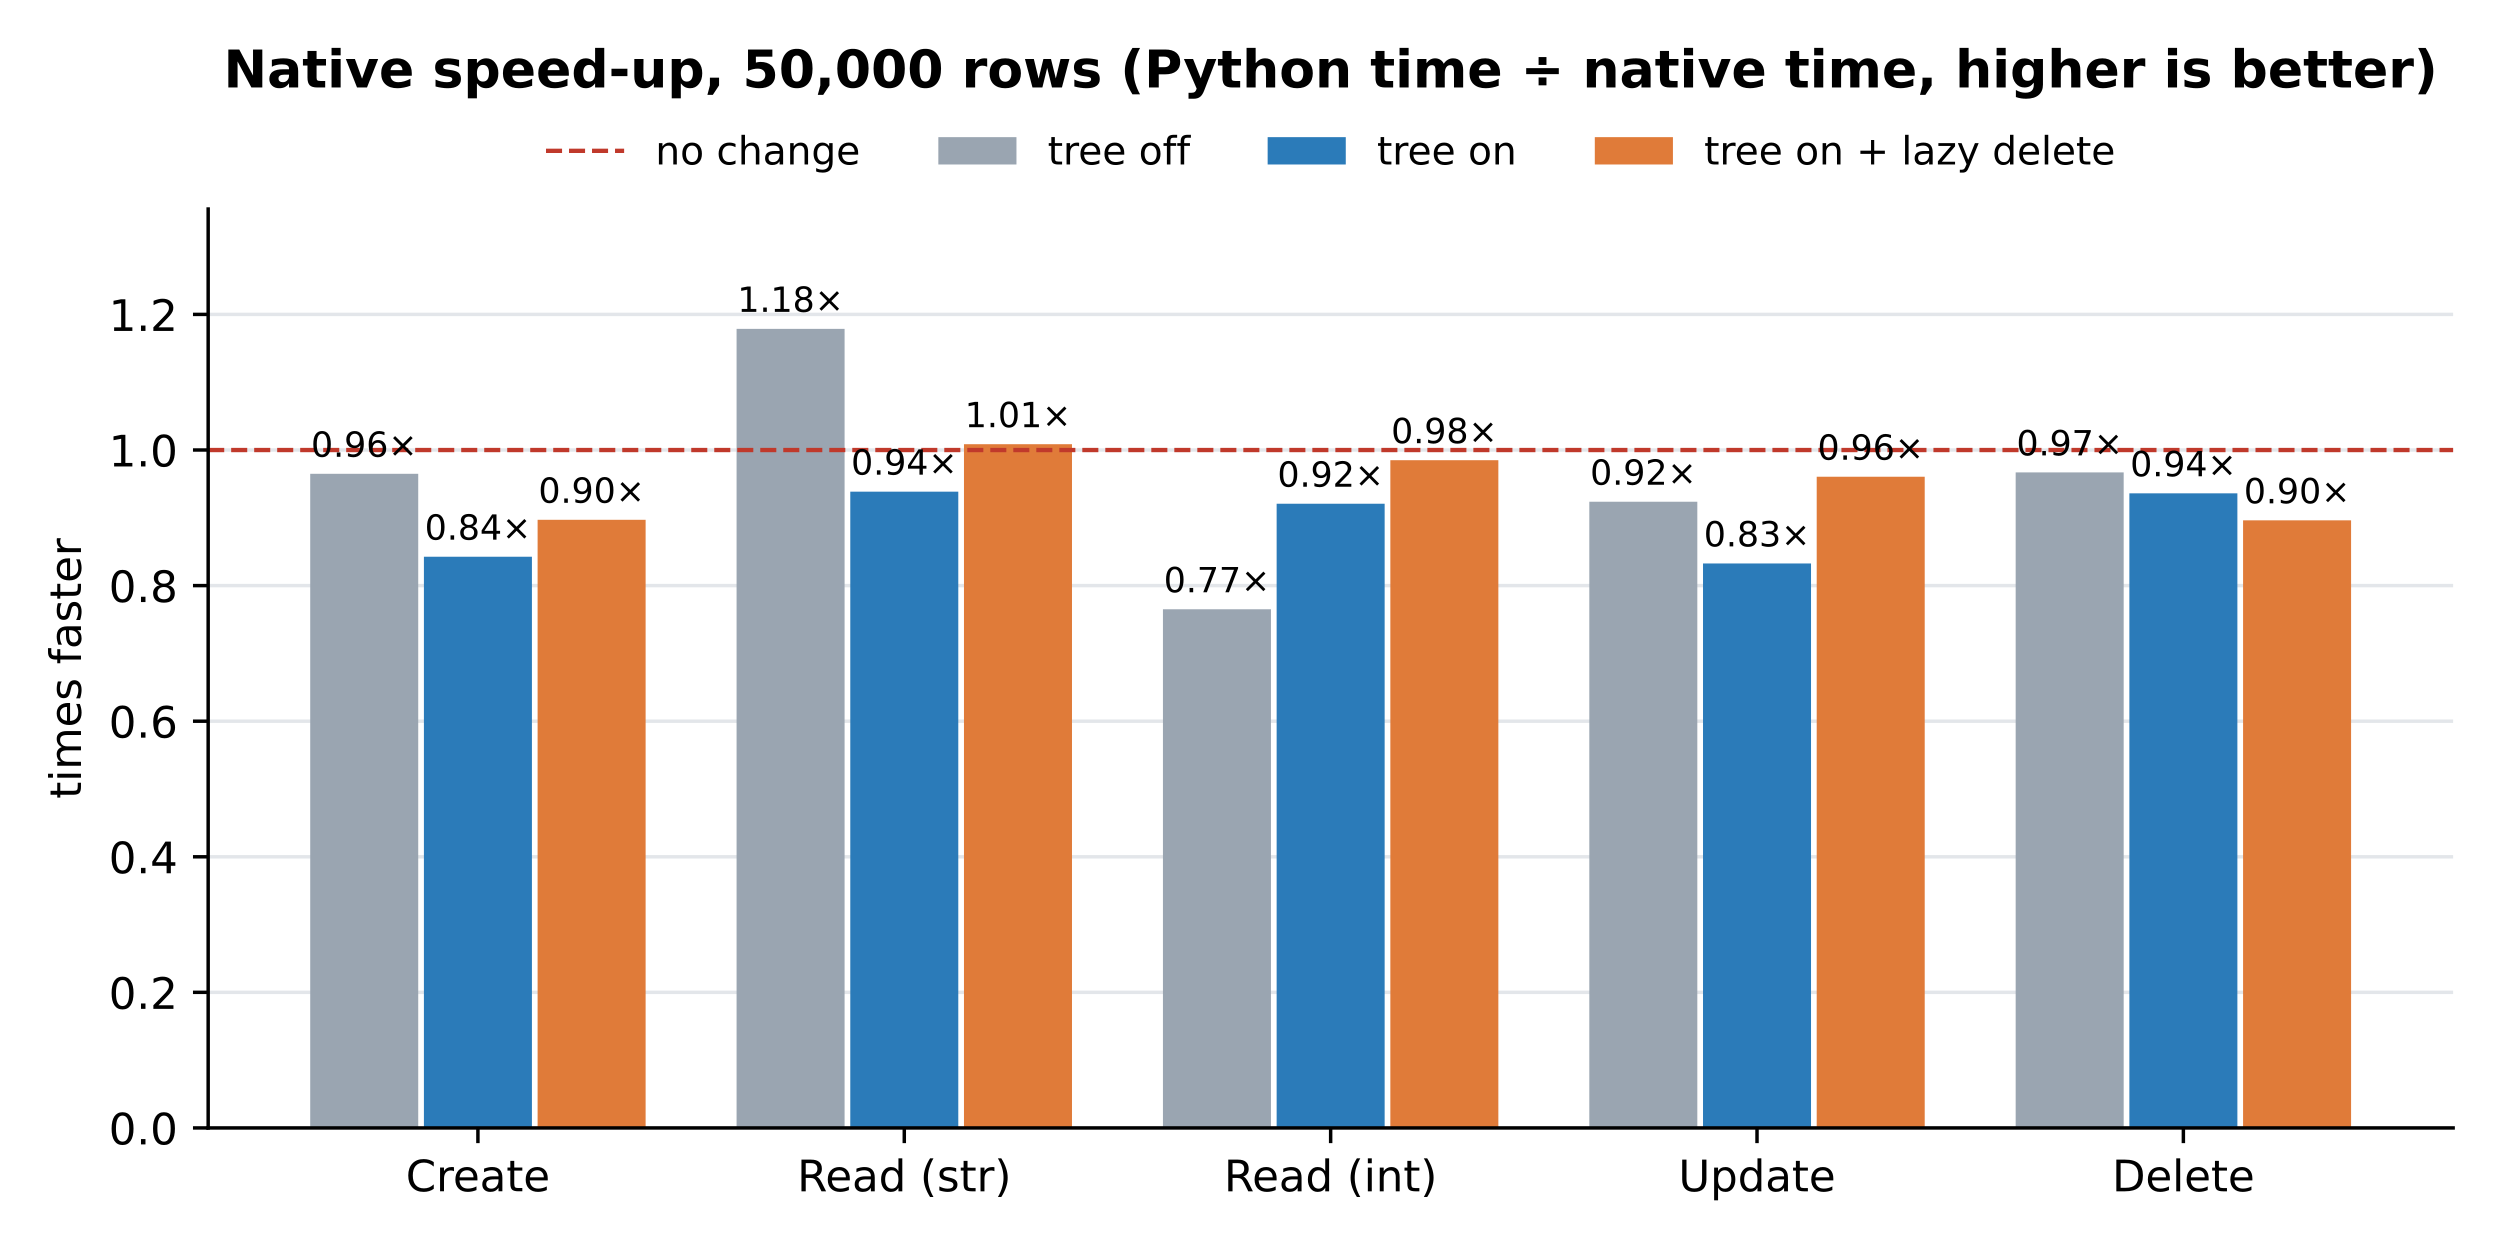
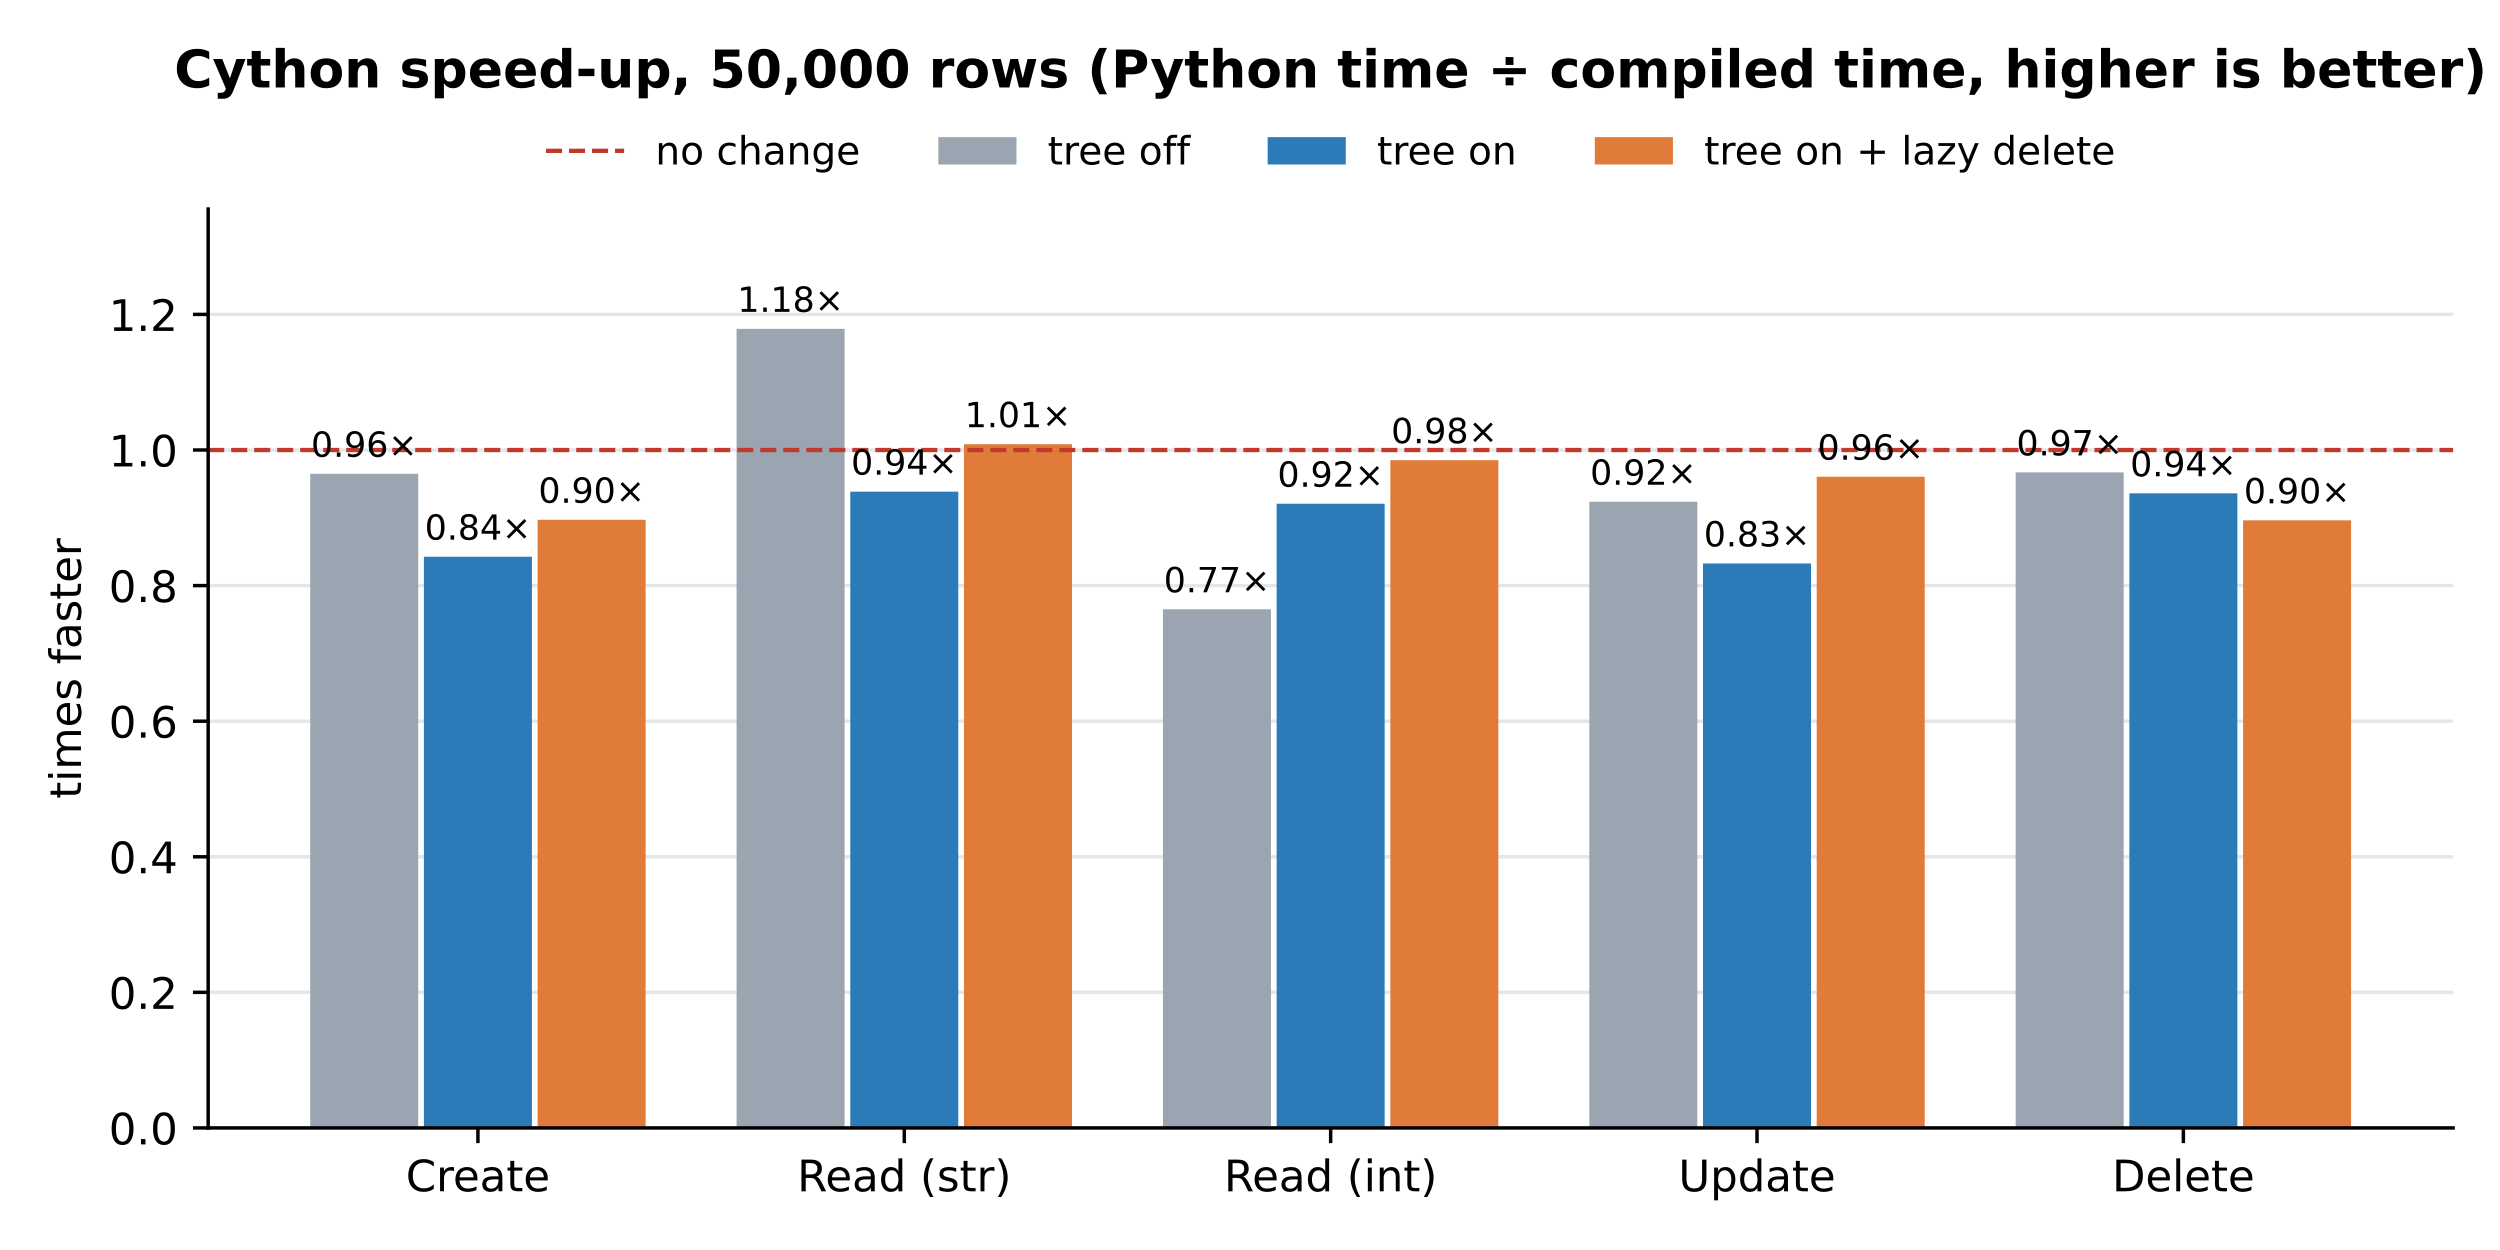
<svg xmlns="http://www.w3.org/2000/svg" xmlns:xlink="http://www.w3.org/1999/xlink" width="576pt" height="288pt" viewBox="0 0 576 288" version="1.1">
  <defs>
    <style type="text/css">*{stroke-linejoin: round; stroke-linecap: butt}</style>
  </defs>
  <g id="figure_1">
    <g id="patch_1">
      <path d="M 0 288 L 576 288 L 576 0 L 0 0 z " style="fill: #ffffff" />
    </g>
    <g id="axes_1">
      <g id="patch_2">
        <path d="M 47.962 259.878 L 565.2 259.878 L 565.2 48.16 L 47.962 48.16 z " style="fill: #ffffff" />
      </g>
      <g id="matplotlib.axis_1">
        <g id="xtick_1">
          <g id="line2d_1">
            <defs>
-               <path id="m63445296e5" d="M 0 0 L 0 3.5 " style="stroke: #000000; stroke-width: 0.8" />
+               <path id="ma364d60d09" d="M 0 0 L 0 3.5 " style="stroke: #000000; stroke-width: 0.8" />
            </defs>
            <g>
-               <use xlink:href="#m63445296e5" x="110.112" y="259.878" style="stroke: #000000; stroke-width: 0.8" />
+               <use xlink:href="#ma364d60d09" x="110.112" y="259.878" style="stroke: #000000; stroke-width: 0.8" />
            </g>
          </g>
          <g id="text_1">
            <text style="font-size: 10px; font-family: 'DejaVu Sans', 'Bitstream Vera Sans', 'Computer Modern Sans Serif', 'Lucida Grande', 'Verdana', 'Geneva', 'Lucid', 'Arial', 'Helvetica', 'Avant Garde', sans-serif; text-anchor: middle" x="110.112" y="274.475" transform="rotate(-0 110.1121 274.4753)">Create</text>
          </g>
        </g>
        <g id="xtick_2">
          <g id="line2d_2">
            <g>
-               <use xlink:href="#m63445296e5" x="208.347" y="259.878" style="stroke: #000000; stroke-width: 0.8" />
+               <use xlink:href="#ma364d60d09" x="208.347" y="259.878" style="stroke: #000000; stroke-width: 0.8" />
            </g>
          </g>
          <g id="text_2">
            <text style="font-size: 10px; font-family: 'DejaVu Sans', 'Bitstream Vera Sans', 'Computer Modern Sans Serif', 'Lucida Grande', 'Verdana', 'Geneva', 'Lucid', 'Arial', 'Helvetica', 'Avant Garde', sans-serif; text-anchor: middle" x="208.347" y="274.476" transform="rotate(-0 208.3466 274.4761)">Read (str)</text>
          </g>
        </g>
        <g id="xtick_3">
          <g id="line2d_3">
            <g>
-               <use xlink:href="#m63445296e5" x="306.581" y="259.878" style="stroke: #000000; stroke-width: 0.8" />
+               <use xlink:href="#ma364d60d09" x="306.581" y="259.878" style="stroke: #000000; stroke-width: 0.8" />
            </g>
          </g>
          <g id="text_3">
            <text style="font-size: 10px; font-family: 'DejaVu Sans', 'Bitstream Vera Sans', 'Computer Modern Sans Serif', 'Lucida Grande', 'Verdana', 'Geneva', 'Lucid', 'Arial', 'Helvetica', 'Avant Garde', sans-serif; text-anchor: middle" x="306.581" y="274.476" transform="rotate(-0 306.5812 274.4761)">Read (int)</text>
          </g>
        </g>
        <g id="xtick_4">
          <g id="line2d_4">
            <g>
-               <use xlink:href="#m63445296e5" x="404.816" y="259.878" style="stroke: #000000; stroke-width: 0.8" />
+               <use xlink:href="#ma364d60d09" x="404.816" y="259.878" style="stroke: #000000; stroke-width: 0.8" />
            </g>
          </g>
          <g id="text_4">
            <text style="font-size: 10px; font-family: 'DejaVu Sans', 'Bitstream Vera Sans', 'Computer Modern Sans Serif', 'Lucida Grande', 'Verdana', 'Geneva', 'Lucid', 'Arial', 'Helvetica', 'Avant Garde', sans-serif; text-anchor: middle" x="404.816" y="274.476" transform="rotate(-0 404.8157 274.4761)">Update</text>
          </g>
        </g>
        <g id="xtick_5">
          <g id="line2d_5">
            <g>
-               <use xlink:href="#m63445296e5" x="503.05" y="259.878" style="stroke: #000000; stroke-width: 0.8" />
+               <use xlink:href="#ma364d60d09" x="503.05" y="259.878" style="stroke: #000000; stroke-width: 0.8" />
            </g>
          </g>
          <g id="text_5">
            <text style="font-size: 10px; font-family: 'DejaVu Sans', 'Bitstream Vera Sans', 'Computer Modern Sans Serif', 'Lucida Grande', 'Verdana', 'Geneva', 'Lucid', 'Arial', 'Helvetica', 'Avant Garde', sans-serif; text-anchor: middle" x="503.05" y="274.476" transform="rotate(-0 503.0503 274.4761)">Delete</text>
          </g>
        </g>
      </g>
      <g id="matplotlib.axis_2">
        <g id="ytick_1">
          <g id="line2d_6">
-             <path d="M 47.962 259.878 L 565.2 259.878 " clip-path="url(#p0737471689)" style="fill: none; stroke: #e3e6ea; stroke-width: 0.8; stroke-linecap: square" />
+             <path d="M 47.962 259.878 L 565.2 259.878 " clip-path="url(#p96f693b4f9)" style="fill: none; stroke: #e3e6ea; stroke-width: 0.8; stroke-linecap: square" />
          </g>
          <g id="line2d_7">
            <defs>
-               <path id="mc8d43a5689" d="M 0 0 L -3.5 0 " style="stroke: #000000; stroke-width: 0.8" />
+               <path id="m5f88145d2b" d="M 0 0 L -3.5 0 " style="stroke: #000000; stroke-width: 0.8" />
            </defs>
            <g>
-               <use xlink:href="#mc8d43a5689" x="47.962" y="259.878" style="stroke: #000000; stroke-width: 0.8" />
+               <use xlink:href="#m5f88145d2b" x="47.962" y="259.878" style="stroke: #000000; stroke-width: 0.8" />
            </g>
          </g>
          <g id="text_6">
            <text style="font-size: 10px; font-family: 'DejaVu Sans', 'Bitstream Vera Sans', 'Computer Modern Sans Serif', 'Lucida Grande', 'Verdana', 'Geneva', 'Lucid', 'Arial', 'Helvetica', 'Avant Garde', sans-serif; text-anchor: end" x="40.962" y="263.676" transform="rotate(-0 40.96234 263.6765)">0.0</text>
          </g>
        </g>
        <g id="ytick_2">
          <g id="line2d_8">
-             <path d="M 47.962 228.639 L 565.2 228.639 " clip-path="url(#p0737471689)" style="fill: none; stroke: #e3e6ea; stroke-width: 0.8; stroke-linecap: square" />
+             <path d="M 47.962 228.639 L 565.2 228.639 " clip-path="url(#p96f693b4f9)" style="fill: none; stroke: #e3e6ea; stroke-width: 0.8; stroke-linecap: square" />
          </g>
          <g id="line2d_9">
            <g>
-               <use xlink:href="#mc8d43a5689" x="47.962" y="228.639" style="stroke: #000000; stroke-width: 0.8" />
+               <use xlink:href="#m5f88145d2b" x="47.962" y="228.639" style="stroke: #000000; stroke-width: 0.8" />
            </g>
          </g>
          <g id="text_7">
            <text style="font-size: 10px; font-family: 'DejaVu Sans', 'Bitstream Vera Sans', 'Computer Modern Sans Serif', 'Lucida Grande', 'Verdana', 'Geneva', 'Lucid', 'Arial', 'Helvetica', 'Avant Garde', sans-serif; text-anchor: end" x="40.962" y="232.437" transform="rotate(-0 40.96234 232.4375)">0.2</text>
          </g>
        </g>
        <g id="ytick_3">
          <g id="line2d_10">
-             <path d="M 47.962 197.4 L 565.2 197.4 " clip-path="url(#p0737471689)" style="fill: none; stroke: #e3e6ea; stroke-width: 0.8; stroke-linecap: square" />
+             <path d="M 47.962 197.4 L 565.2 197.4 " clip-path="url(#p96f693b4f9)" style="fill: none; stroke: #e3e6ea; stroke-width: 0.8; stroke-linecap: square" />
          </g>
          <g id="line2d_11">
            <g>
-               <use xlink:href="#mc8d43a5689" x="47.962" y="197.4" style="stroke: #000000; stroke-width: 0.8" />
+               <use xlink:href="#m5f88145d2b" x="47.962" y="197.4" style="stroke: #000000; stroke-width: 0.8" />
            </g>
          </g>
          <g id="text_8">
            <text style="font-size: 10px; font-family: 'DejaVu Sans', 'Bitstream Vera Sans', 'Computer Modern Sans Serif', 'Lucida Grande', 'Verdana', 'Geneva', 'Lucid', 'Arial', 'Helvetica', 'Avant Garde', sans-serif; text-anchor: end" x="40.962" y="201.198" transform="rotate(-0 40.96234 201.1985)">0.4</text>
          </g>
        </g>
        <g id="ytick_4">
          <g id="line2d_12">
-             <path d="M 47.962 166.161 L 565.2 166.161 " clip-path="url(#p0737471689)" style="fill: none; stroke: #e3e6ea; stroke-width: 0.8; stroke-linecap: square" />
+             <path d="M 47.962 166.161 L 565.2 166.161 " clip-path="url(#p96f693b4f9)" style="fill: none; stroke: #e3e6ea; stroke-width: 0.8; stroke-linecap: square" />
          </g>
          <g id="line2d_13">
            <g>
-               <use xlink:href="#mc8d43a5689" x="47.962" y="166.161" style="stroke: #000000; stroke-width: 0.8" />
+               <use xlink:href="#m5f88145d2b" x="47.962" y="166.161" style="stroke: #000000; stroke-width: 0.8" />
            </g>
          </g>
          <g id="text_9">
            <text style="font-size: 10px; font-family: 'DejaVu Sans', 'Bitstream Vera Sans', 'Computer Modern Sans Serif', 'Lucida Grande', 'Verdana', 'Geneva', 'Lucid', 'Arial', 'Helvetica', 'Avant Garde', sans-serif; text-anchor: end" x="40.962" y="169.959" transform="rotate(-0 40.96234 169.9595)">0.6</text>
          </g>
        </g>
        <g id="ytick_5">
          <g id="line2d_14">
-             <path d="M 47.962 134.922 L 565.2 134.922 " clip-path="url(#p0737471689)" style="fill: none; stroke: #e3e6ea; stroke-width: 0.8; stroke-linecap: square" />
+             <path d="M 47.962 134.922 L 565.2 134.922 " clip-path="url(#p96f693b4f9)" style="fill: none; stroke: #e3e6ea; stroke-width: 0.8; stroke-linecap: square" />
          </g>
          <g id="line2d_15">
            <g>
-               <use xlink:href="#mc8d43a5689" x="47.962" y="134.922" style="stroke: #000000; stroke-width: 0.8" />
+               <use xlink:href="#m5f88145d2b" x="47.962" y="134.922" style="stroke: #000000; stroke-width: 0.8" />
            </g>
          </g>
          <g id="text_10">
            <text style="font-size: 10px; font-family: 'DejaVu Sans', 'Bitstream Vera Sans', 'Computer Modern Sans Serif', 'Lucida Grande', 'Verdana', 'Geneva', 'Lucid', 'Arial', 'Helvetica', 'Avant Garde', sans-serif; text-anchor: end" x="40.962" y="138.72" transform="rotate(-0 40.96234 138.7205)">0.8</text>
          </g>
        </g>
        <g id="ytick_6">
          <g id="line2d_16">
-             <path d="M 47.962 103.683 L 565.2 103.683 " clip-path="url(#p0737471689)" style="fill: none; stroke: #e3e6ea; stroke-width: 0.8; stroke-linecap: square" />
+             <path d="M 47.962 103.683 L 565.2 103.683 " clip-path="url(#p96f693b4f9)" style="fill: none; stroke: #e3e6ea; stroke-width: 0.8; stroke-linecap: square" />
          </g>
          <g id="line2d_17">
            <g>
-               <use xlink:href="#mc8d43a5689" x="47.962" y="103.683" style="stroke: #000000; stroke-width: 0.8" />
+               <use xlink:href="#m5f88145d2b" x="47.962" y="103.683" style="stroke: #000000; stroke-width: 0.8" />
            </g>
          </g>
          <g id="text_11">
            <text style="font-size: 10px; font-family: 'DejaVu Sans', 'Bitstream Vera Sans', 'Computer Modern Sans Serif', 'Lucida Grande', 'Verdana', 'Geneva', 'Lucid', 'Arial', 'Helvetica', 'Avant Garde', sans-serif; text-anchor: end" x="40.962" y="107.481" transform="rotate(-0 40.96234 107.4815)">1.0</text>
          </g>
        </g>
        <g id="ytick_7">
          <g id="line2d_18">
-             <path d="M 47.962 72.444 L 565.2 72.444 " clip-path="url(#p0737471689)" style="fill: none; stroke: #e3e6ea; stroke-width: 0.8; stroke-linecap: square" />
+             <path d="M 47.962 72.444 L 565.2 72.444 " clip-path="url(#p96f693b4f9)" style="fill: none; stroke: #e3e6ea; stroke-width: 0.8; stroke-linecap: square" />
          </g>
          <g id="line2d_19">
            <g>
-               <use xlink:href="#mc8d43a5689" x="47.962" y="72.444" style="stroke: #000000; stroke-width: 0.8" />
+               <use xlink:href="#m5f88145d2b" x="47.962" y="72.444" style="stroke: #000000; stroke-width: 0.8" />
            </g>
          </g>
          <g id="text_12">
            <text style="font-size: 10px; font-family: 'DejaVu Sans', 'Bitstream Vera Sans', 'Computer Modern Sans Serif', 'Lucida Grande', 'Verdana', 'Geneva', 'Lucid', 'Arial', 'Helvetica', 'Avant Garde', sans-serif; text-anchor: end" x="40.962" y="76.242" transform="rotate(-0 40.96234 76.24248)">1.2</text>
          </g>
        </g>
        <g id="text_13">
          <text style="font-size: 10px; font-family: 'DejaVu Sans', 'Bitstream Vera Sans', 'Computer Modern Sans Serif', 'Lucida Grande', 'Verdana', 'Geneva', 'Lucid', 'Arial', 'Helvetica', 'Avant Garde', sans-serif; text-anchor: middle" x="18.657" y="154.019" transform="rotate(-90 18.65687 154.0188)">times faster</text>
        </g>
      </g>
      <g id="patch_3">
-         <path d="M 71.473 259.878 L 96.359 259.878 L 96.359 109.166 L 71.473 109.166 z " clip-path="url(#p0737471689)" style="fill: #9aa5b1" />
+         <path d="M 71.473 259.878 L 96.359 259.878 L 96.359 109.166 L 71.473 109.166 z " clip-path="url(#p96f693b4f9)" style="fill: #9aa5b1" />
      </g>
      <g id="patch_4">
-         <path d="M 169.708 259.878 L 194.594 259.878 L 194.594 75.775 L 169.708 75.775 z " clip-path="url(#p0737471689)" style="fill: #9aa5b1" />
+         <path d="M 169.708 259.878 L 194.594 259.878 L 194.594 75.775 L 169.708 75.775 z " clip-path="url(#p96f693b4f9)" style="fill: #9aa5b1" />
      </g>
      <g id="patch_5">
-         <path d="M 267.942 259.878 L 292.828 259.878 L 292.828 140.382 L 267.942 140.382 z " clip-path="url(#p0737471689)" style="fill: #9aa5b1" />
+         <path d="M 267.942 259.878 L 292.828 259.878 L 292.828 140.382 L 267.942 140.382 z " clip-path="url(#p96f693b4f9)" style="fill: #9aa5b1" />
      </g>
      <g id="patch_6">
-         <path d="M 366.177 259.878 L 391.063 259.878 L 391.063 115.606 L 366.177 115.606 z " clip-path="url(#p0737471689)" style="fill: #9aa5b1" />
+         <path d="M 366.177 259.878 L 391.063 259.878 L 391.063 115.606 L 366.177 115.606 z " clip-path="url(#p96f693b4f9)" style="fill: #9aa5b1" />
      </g>
      <g id="patch_7">
-         <path d="M 464.411 259.878 L 489.297 259.878 L 489.297 108.84 L 464.411 108.84 z " clip-path="url(#p0737471689)" style="fill: #9aa5b1" />
+         <path d="M 464.411 259.878 L 489.297 259.878 L 489.297 108.84 L 464.411 108.84 z " clip-path="url(#p96f693b4f9)" style="fill: #9aa5b1" />
      </g>
      <g id="patch_8">
-         <path d="M 97.669 259.878 L 122.555 259.878 L 122.555 128.267 L 97.669 128.267 z " clip-path="url(#p0737471689)" style="fill: #2b7bb9" />
+         <path d="M 97.669 259.878 L 122.555 259.878 L 122.555 128.267 L 97.669 128.267 z " clip-path="url(#p96f693b4f9)" style="fill: #2b7bb9" />
      </g>
      <g id="patch_9">
-         <path d="M 195.904 259.878 L 220.79 259.878 L 220.79 113.283 L 195.904 113.283 z " clip-path="url(#p0737471689)" style="fill: #2b7bb9" />
+         <path d="M 195.904 259.878 L 220.79 259.878 L 220.79 113.283 L 195.904 113.283 z " clip-path="url(#p96f693b4f9)" style="fill: #2b7bb9" />
      </g>
      <g id="patch_10">
-         <path d="M 294.138 259.878 L 319.024 259.878 L 319.024 116.057 L 294.138 116.057 z " clip-path="url(#p0737471689)" style="fill: #2b7bb9" />
+         <path d="M 294.138 259.878 L 319.024 259.878 L 319.024 116.057 L 294.138 116.057 z " clip-path="url(#p96f693b4f9)" style="fill: #2b7bb9" />
      </g>
      <g id="patch_11">
-         <path d="M 392.373 259.878 L 417.259 259.878 L 417.259 129.817 L 392.373 129.817 z " clip-path="url(#p0737471689)" style="fill: #2b7bb9" />
+         <path d="M 392.373 259.878 L 417.259 259.878 L 417.259 129.817 L 392.373 129.817 z " clip-path="url(#p96f693b4f9)" style="fill: #2b7bb9" />
      </g>
      <g id="patch_12">
-         <path d="M 490.607 259.878 L 515.493 259.878 L 515.493 113.662 L 490.607 113.662 z " clip-path="url(#p0737471689)" style="fill: #2b7bb9" />
+         <path d="M 490.607 259.878 L 515.493 259.878 L 515.493 113.662 L 490.607 113.662 z " clip-path="url(#p96f693b4f9)" style="fill: #2b7bb9" />
      </g>
      <g id="patch_13">
-         <path d="M 123.865 259.878 L 148.751 259.878 L 148.751 119.763 L 123.865 119.763 z " clip-path="url(#p0737471689)" style="fill: #e07b39" />
+         <path d="M 123.865 259.878 L 148.751 259.878 L 148.751 119.763 L 123.865 119.763 z " clip-path="url(#p96f693b4f9)" style="fill: #e07b39" />
      </g>
      <g id="patch_14">
-         <path d="M 222.099 259.878 L 246.986 259.878 L 246.986 102.347 L 222.099 102.347 z " clip-path="url(#p0737471689)" style="fill: #e07b39" />
+         <path d="M 222.099 259.878 L 246.986 259.878 L 246.986 102.347 L 222.099 102.347 z " clip-path="url(#p96f693b4f9)" style="fill: #e07b39" />
      </g>
      <g id="patch_15">
-         <path d="M 320.334 259.878 L 345.22 259.878 L 345.22 106.036 L 320.334 106.036 z " clip-path="url(#p0737471689)" style="fill: #e07b39" />
+         <path d="M 320.334 259.878 L 345.22 259.878 L 345.22 106.036 L 320.334 106.036 z " clip-path="url(#p96f693b4f9)" style="fill: #e07b39" />
      </g>
      <g id="patch_16">
-         <path d="M 418.569 259.878 L 443.455 259.878 L 443.455 109.84 L 418.569 109.84 z " clip-path="url(#p0737471689)" style="fill: #e07b39" />
+         <path d="M 418.569 259.878 L 443.455 259.878 L 443.455 109.84 L 418.569 109.84 z " clip-path="url(#p96f693b4f9)" style="fill: #e07b39" />
      </g>
      <g id="patch_17">
-         <path d="M 516.803 259.878 L 541.689 259.878 L 541.689 119.883 L 516.803 119.883 z " clip-path="url(#p0737471689)" style="fill: #e07b39" />
+         <path d="M 516.803 259.878 L 541.689 259.878 L 541.689 119.883 L 516.803 119.883 z " clip-path="url(#p96f693b4f9)" style="fill: #e07b39" />
      </g>
      <g id="line2d_20">
-         <path d="M 47.962 103.683 L 565.2 103.683 " clip-path="url(#p0737471689)" style="fill: none; stroke-dasharray: 3.7,1.6; stroke-dashoffset: 0; stroke: #c0392b" />
+         <path d="M 47.962 103.683 L 565.2 103.683 " clip-path="url(#p96f693b4f9)" style="fill: none; stroke-dasharray: 3.7,1.6; stroke-dashoffset: 0; stroke: #c0392b" />
      </g>
      <g id="patch_18">
        <path d="M 47.962 259.878 L 47.962 48.16 " style="fill: none; stroke: #000000; stroke-width: 0.8; stroke-linejoin: miter; stroke-linecap: square" />
      </g>
      <g id="patch_19">
        <path d="M 47.962 259.878 L 565.2 259.878 " style="fill: none; stroke: #000000; stroke-width: 0.8; stroke-linejoin: miter; stroke-linecap: square" />
      </g>
      <g id="text_14">
        <text style="font-size: 8px; font-family: 'DejaVu Sans', 'Bitstream Vera Sans', 'Computer Modern Sans Serif', 'Lucida Grande', 'Verdana', 'Geneva', 'Lucid', 'Arial', 'Helvetica', 'Avant Garde', sans-serif; text-anchor: middle" x="83.916" y="105.244" transform="rotate(-0 83.91619 105.2443)">0.96×</text>
      </g>
      <g id="text_15">
        <text style="font-size: 8px; font-family: 'DejaVu Sans', 'Bitstream Vera Sans', 'Computer Modern Sans Serif', 'Lucida Grande', 'Verdana', 'Geneva', 'Lucid', 'Arial', 'Helvetica', 'Avant Garde', sans-serif; text-anchor: middle" x="182.151" y="71.853" transform="rotate(-0 182.1507 71.85347)">1.18×</text>
      </g>
      <g id="text_16">
        <text style="font-size: 8px; font-family: 'DejaVu Sans', 'Bitstream Vera Sans', 'Computer Modern Sans Serif', 'Lucida Grande', 'Verdana', 'Geneva', 'Lucid', 'Arial', 'Helvetica', 'Avant Garde', sans-serif; text-anchor: middle" x="280.385" y="136.461" transform="rotate(-0 280.3853 136.4606)">0.77×</text>
      </g>
      <g id="text_17">
        <text style="font-size: 8px; font-family: 'DejaVu Sans', 'Bitstream Vera Sans', 'Computer Modern Sans Serif', 'Lucida Grande', 'Verdana', 'Geneva', 'Lucid', 'Arial', 'Helvetica', 'Avant Garde', sans-serif; text-anchor: middle" x="378.62" y="111.684" transform="rotate(-0 378.6198 111.6843)">0.92×</text>
      </g>
      <g id="text_18">
        <text style="font-size: 8px; font-family: 'DejaVu Sans', 'Bitstream Vera Sans', 'Computer Modern Sans Serif', 'Lucida Grande', 'Verdana', 'Geneva', 'Lucid', 'Arial', 'Helvetica', 'Avant Garde', sans-serif; text-anchor: middle" x="476.854" y="104.918" transform="rotate(-0 476.8544 104.9183)">0.97×</text>
      </g>
      <g id="text_19">
        <text style="font-size: 8px; font-family: 'DejaVu Sans', 'Bitstream Vera Sans', 'Computer Modern Sans Serif', 'Lucida Grande', 'Verdana', 'Geneva', 'Lucid', 'Arial', 'Helvetica', 'Avant Garde', sans-serif; text-anchor: middle" x="110.112" y="124.345" transform="rotate(-0 110.1121 124.345)">0.84×</text>
      </g>
      <g id="text_20">
        <text style="font-size: 8px; font-family: 'DejaVu Sans', 'Bitstream Vera Sans', 'Computer Modern Sans Serif', 'Lucida Grande', 'Verdana', 'Geneva', 'Lucid', 'Arial', 'Helvetica', 'Avant Garde', sans-serif; text-anchor: middle" x="208.347" y="109.361" transform="rotate(-0 208.3466 109.3609)">0.94×</text>
      </g>
      <g id="text_21">
        <text style="font-size: 8px; font-family: 'DejaVu Sans', 'Bitstream Vera Sans', 'Computer Modern Sans Serif', 'Lucida Grande', 'Verdana', 'Geneva', 'Lucid', 'Arial', 'Helvetica', 'Avant Garde', sans-serif; text-anchor: middle" x="306.581" y="112.135" transform="rotate(-0 306.5812 112.1347)">0.92×</text>
      </g>
      <g id="text_22">
        <text style="font-size: 8px; font-family: 'DejaVu Sans', 'Bitstream Vera Sans', 'Computer Modern Sans Serif', 'Lucida Grande', 'Verdana', 'Geneva', 'Lucid', 'Arial', 'Helvetica', 'Avant Garde', sans-serif; text-anchor: middle" x="404.816" y="125.895" transform="rotate(-0 404.8157 125.8953)">0.83×</text>
      </g>
      <g id="text_23">
        <text style="font-size: 8px; font-family: 'DejaVu Sans', 'Bitstream Vera Sans', 'Computer Modern Sans Serif', 'Lucida Grande', 'Verdana', 'Geneva', 'Lucid', 'Arial', 'Helvetica', 'Avant Garde', sans-serif; text-anchor: middle" x="503.05" y="109.74" transform="rotate(-0 503.0503 109.7397)">0.94×</text>
      </g>
      <g id="text_24">
        <text style="font-size: 8px; font-family: 'DejaVu Sans', 'Bitstream Vera Sans', 'Computer Modern Sans Serif', 'Lucida Grande', 'Verdana', 'Geneva', 'Lucid', 'Arial', 'Helvetica', 'Avant Garde', sans-serif; text-anchor: middle" x="136.308" y="115.841" transform="rotate(-0 136.308 115.8414)">0.90×</text>
      </g>
      <g id="text_25">
        <text style="font-size: 8px; font-family: 'DejaVu Sans', 'Bitstream Vera Sans', 'Computer Modern Sans Serif', 'Lucida Grande', 'Verdana', 'Geneva', 'Lucid', 'Arial', 'Helvetica', 'Avant Garde', sans-serif; text-anchor: middle" x="234.543" y="98.425" transform="rotate(-0 234.5425 98.42497)">1.01×</text>
      </g>
      <g id="text_26">
        <text style="font-size: 8px; font-family: 'DejaVu Sans', 'Bitstream Vera Sans', 'Computer Modern Sans Serif', 'Lucida Grande', 'Verdana', 'Geneva', 'Lucid', 'Arial', 'Helvetica', 'Avant Garde', sans-serif; text-anchor: middle" x="332.777" y="102.114" transform="rotate(-0 332.7771 102.1144)">0.98×</text>
      </g>
      <g id="text_27">
        <text style="font-size: 8px; font-family: 'DejaVu Sans', 'Bitstream Vera Sans', 'Computer Modern Sans Serif', 'Lucida Grande', 'Verdana', 'Geneva', 'Lucid', 'Arial', 'Helvetica', 'Avant Garde', sans-serif; text-anchor: middle" x="431.012" y="105.919" transform="rotate(-0 431.0116 105.9186)">0.96×</text>
      </g>
      <g id="text_28">
        <text style="font-size: 8px; font-family: 'DejaVu Sans', 'Bitstream Vera Sans', 'Computer Modern Sans Serif', 'Lucida Grande', 'Verdana', 'Geneva', 'Lucid', 'Arial', 'Helvetica', 'Avant Garde', sans-serif; text-anchor: middle" x="529.246" y="115.961" transform="rotate(-0 529.2462 115.9607)">0.90×</text>
      </g>
      <g id="text_29">
-         <text style="font-weight: 700; font-size: 12px; font-family: 'DejaVu Sans', 'Bitstream Vera Sans', 'Computer Modern Sans Serif', 'Lucida Grande', 'Verdana', 'Geneva', 'Lucid', 'Arial', 'Helvetica', 'Avant Garde', sans-serif; text-anchor: middle" x="306.581" y="20.16" transform="rotate(-0 306.5812 20.16)">Native speed-up, 50,000 rows (Python time ÷ native time, higher is better)</text>
+         <text style="font-weight: 700; font-size: 12px; font-family: 'DejaVu Sans', 'Bitstream Vera Sans', 'Computer Modern Sans Serif', 'Lucida Grande', 'Verdana', 'Geneva', 'Lucid', 'Arial', 'Helvetica', 'Avant Garde', sans-serif; text-anchor: middle" x="306.581" y="20.16" transform="rotate(-0 306.5812 20.16)">Cython speed-up, 50,000 rows (Python time ÷ compiled time, higher is better)</text>
      </g>
      <g id="legend_1">
        <g id="line2d_21">
          <path d="M 125.799 34.748 L 134.799 34.748 L 143.799 34.748 " style="fill: none; stroke-dasharray: 3.7,1.6; stroke-dashoffset: 0; stroke: #c0392b" />
        </g>
        <g id="text_30">
          <text style="font-size: 9px; font-family: 'DejaVu Sans', 'Bitstream Vera Sans', 'Computer Modern Sans Serif', 'Lucida Grande', 'Verdana', 'Geneva', 'Lucid', 'Arial', 'Helvetica', 'Avant Garde', sans-serif; text-anchor: start" x="150.999" y="37.898" transform="rotate(-0 150.9993 37.89789)">no change</text>
        </g>
        <g id="patch_20">
          <path d="M 216.193 37.898 L 234.193 37.898 L 234.193 31.598 L 216.193 31.598 z " style="fill: #9aa5b1" />
        </g>
        <g id="text_31">
          <text style="font-size: 9px; font-family: 'DejaVu Sans', 'Bitstream Vera Sans', 'Computer Modern Sans Serif', 'Lucida Grande', 'Verdana', 'Geneva', 'Lucid', 'Arial', 'Helvetica', 'Avant Garde', sans-serif; text-anchor: start" x="241.393" y="37.898" transform="rotate(-0 241.393 37.89789)">tree off</text>
        </g>
        <g id="patch_21">
          <path d="M 292.066 37.898 L 310.066 37.898 L 310.066 31.598 L 292.066 31.598 z " style="fill: #2b7bb9" />
        </g>
        <g id="text_32">
          <text style="font-size: 9px; font-family: 'DejaVu Sans', 'Bitstream Vera Sans', 'Computer Modern Sans Serif', 'Lucida Grande', 'Verdana', 'Geneva', 'Lucid', 'Arial', 'Helvetica', 'Avant Garde', sans-serif; text-anchor: start" x="317.266" y="37.898" transform="rotate(-0 317.2659 37.89789)">tree on</text>
        </g>
        <g id="patch_22">
          <path d="M 367.442 37.898 L 385.442 37.898 L 385.442 31.598 L 367.442 31.598 z " style="fill: #e07b39" />
        </g>
        <g id="text_33">
          <text style="font-size: 9px; font-family: 'DejaVu Sans', 'Bitstream Vera Sans', 'Computer Modern Sans Serif', 'Lucida Grande', 'Verdana', 'Geneva', 'Lucid', 'Arial', 'Helvetica', 'Avant Garde', sans-serif; text-anchor: start" x="392.642" y="37.898" transform="rotate(-0 392.6423 37.89789)">tree on + lazy delete</text>
        </g>
      </g>
    </g>
  </g>
  <defs>
-     <clipPath id="p0737471689">
+     <clipPath id="p96f693b4f9">
      <rect x="47.962" y="48.16" width="517.238" height="211.718" />
    </clipPath>
  </defs>
</svg>
